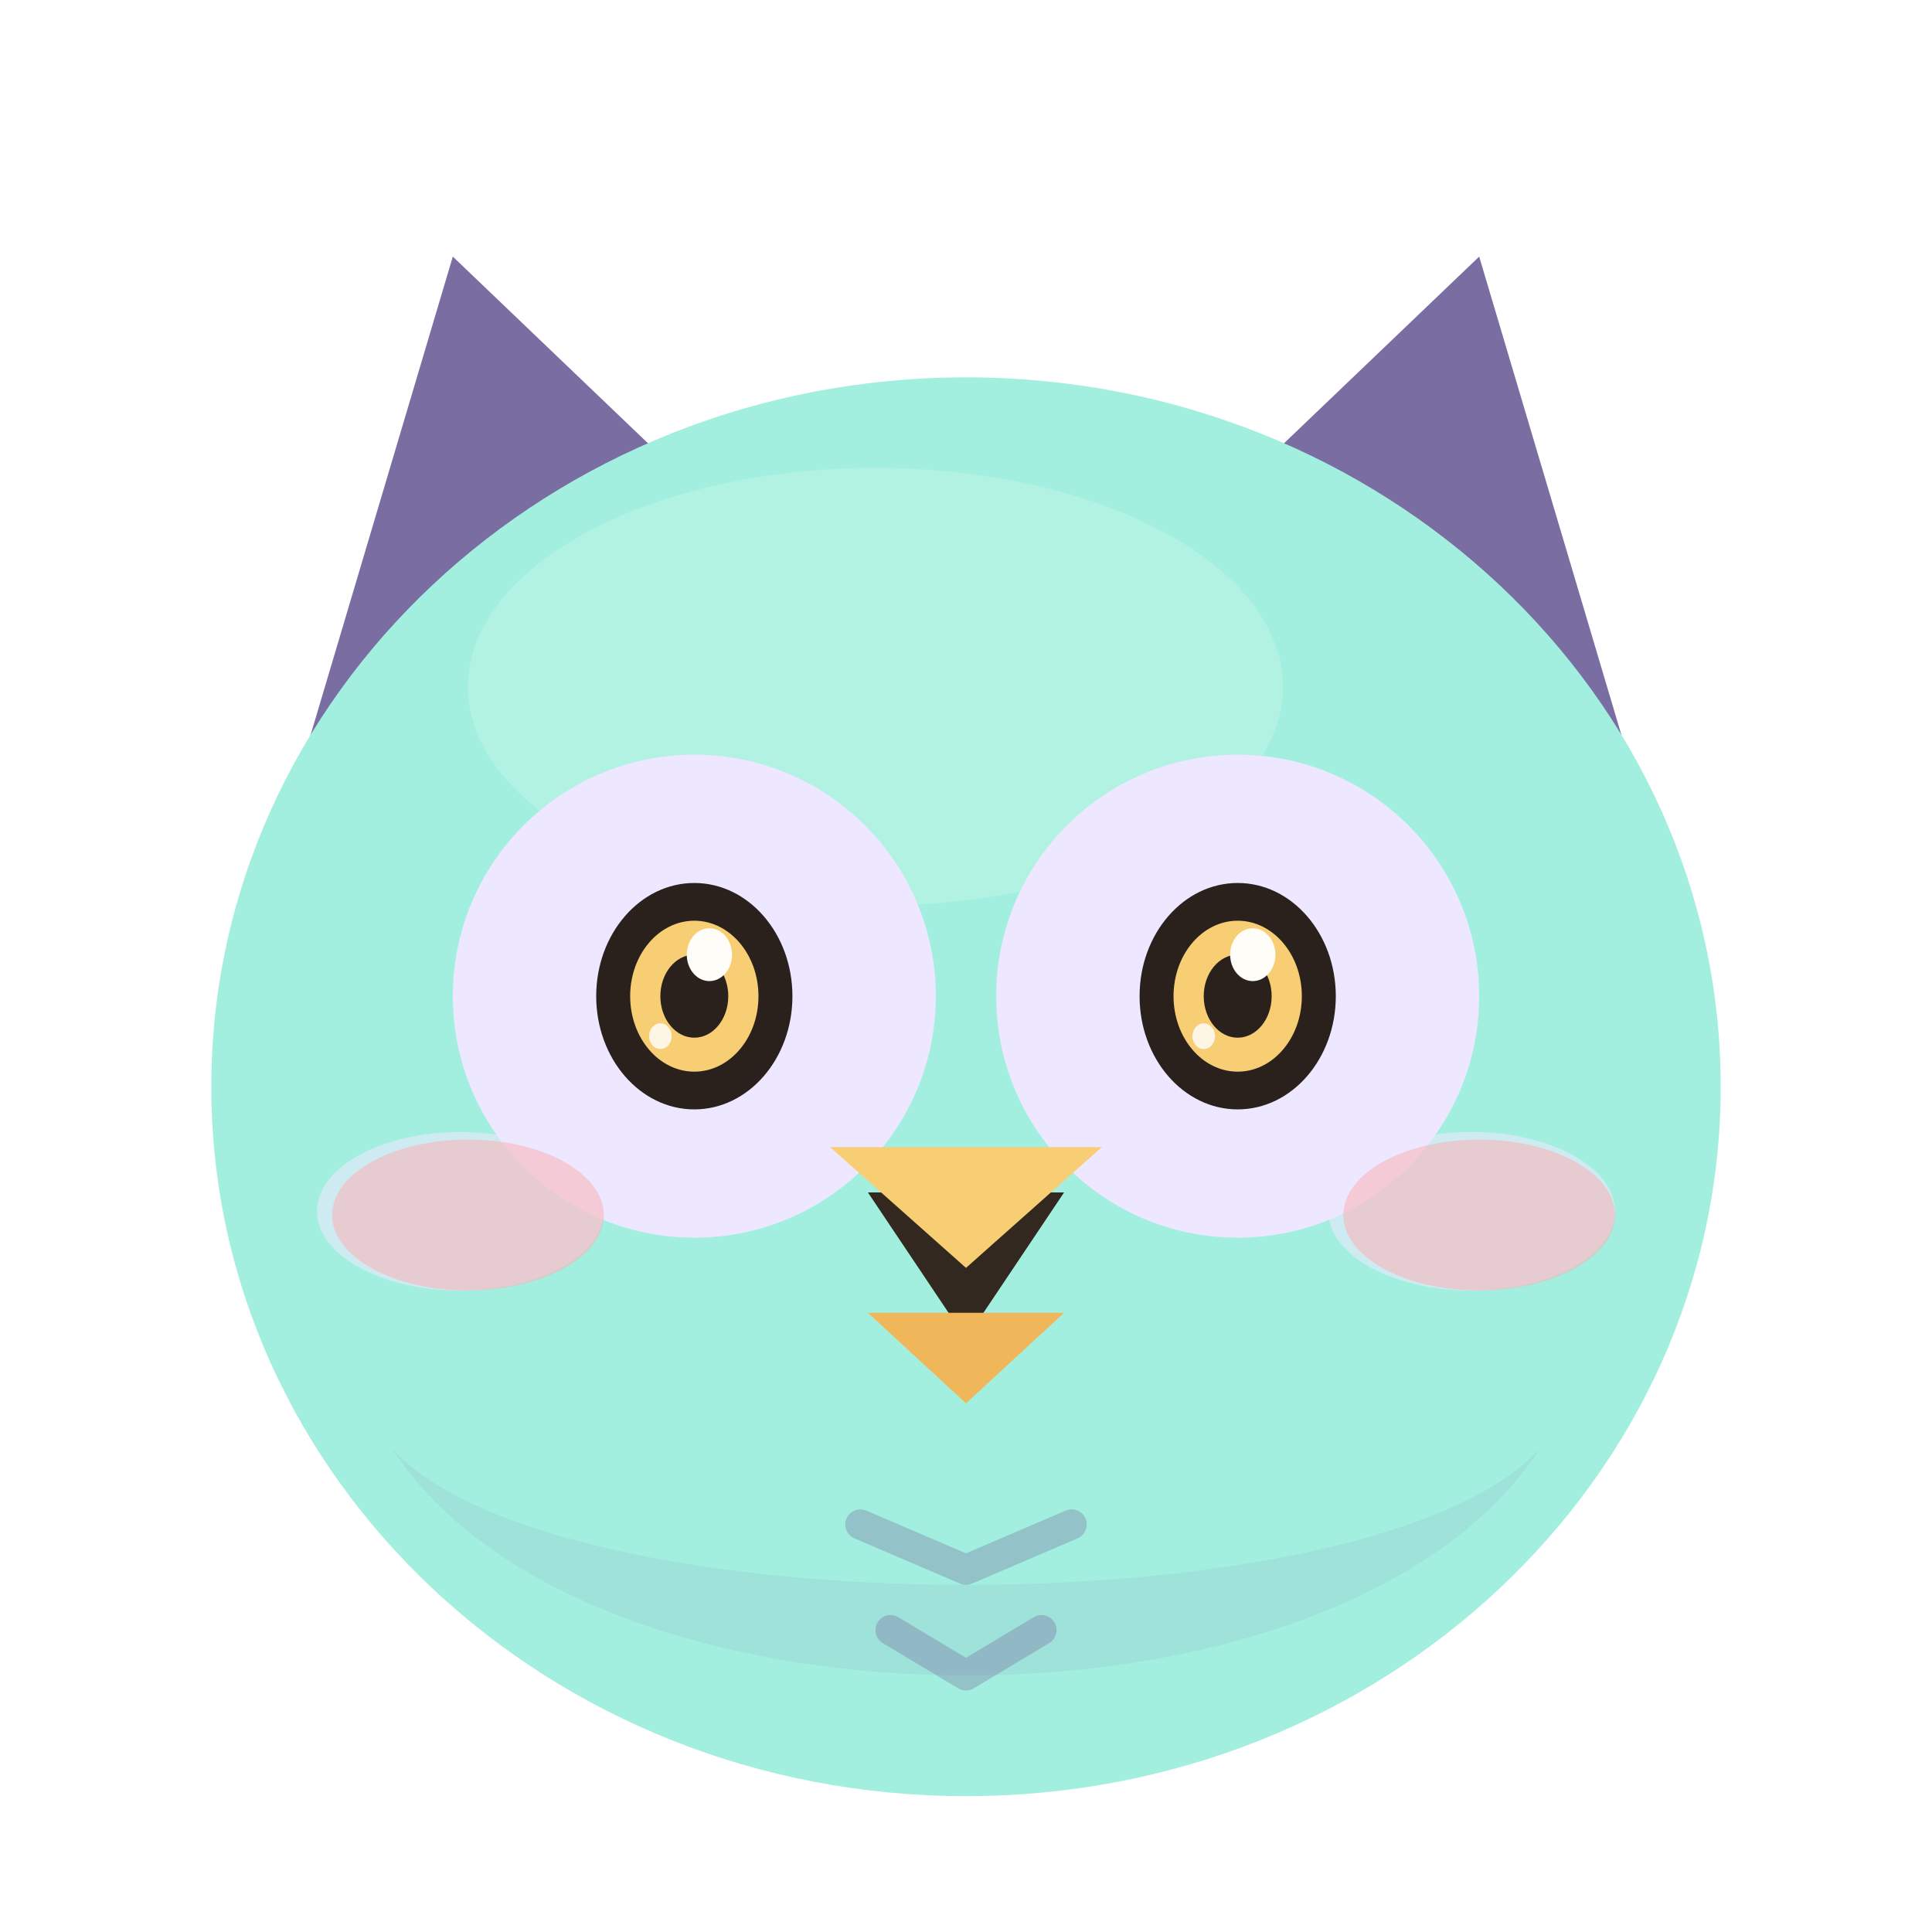
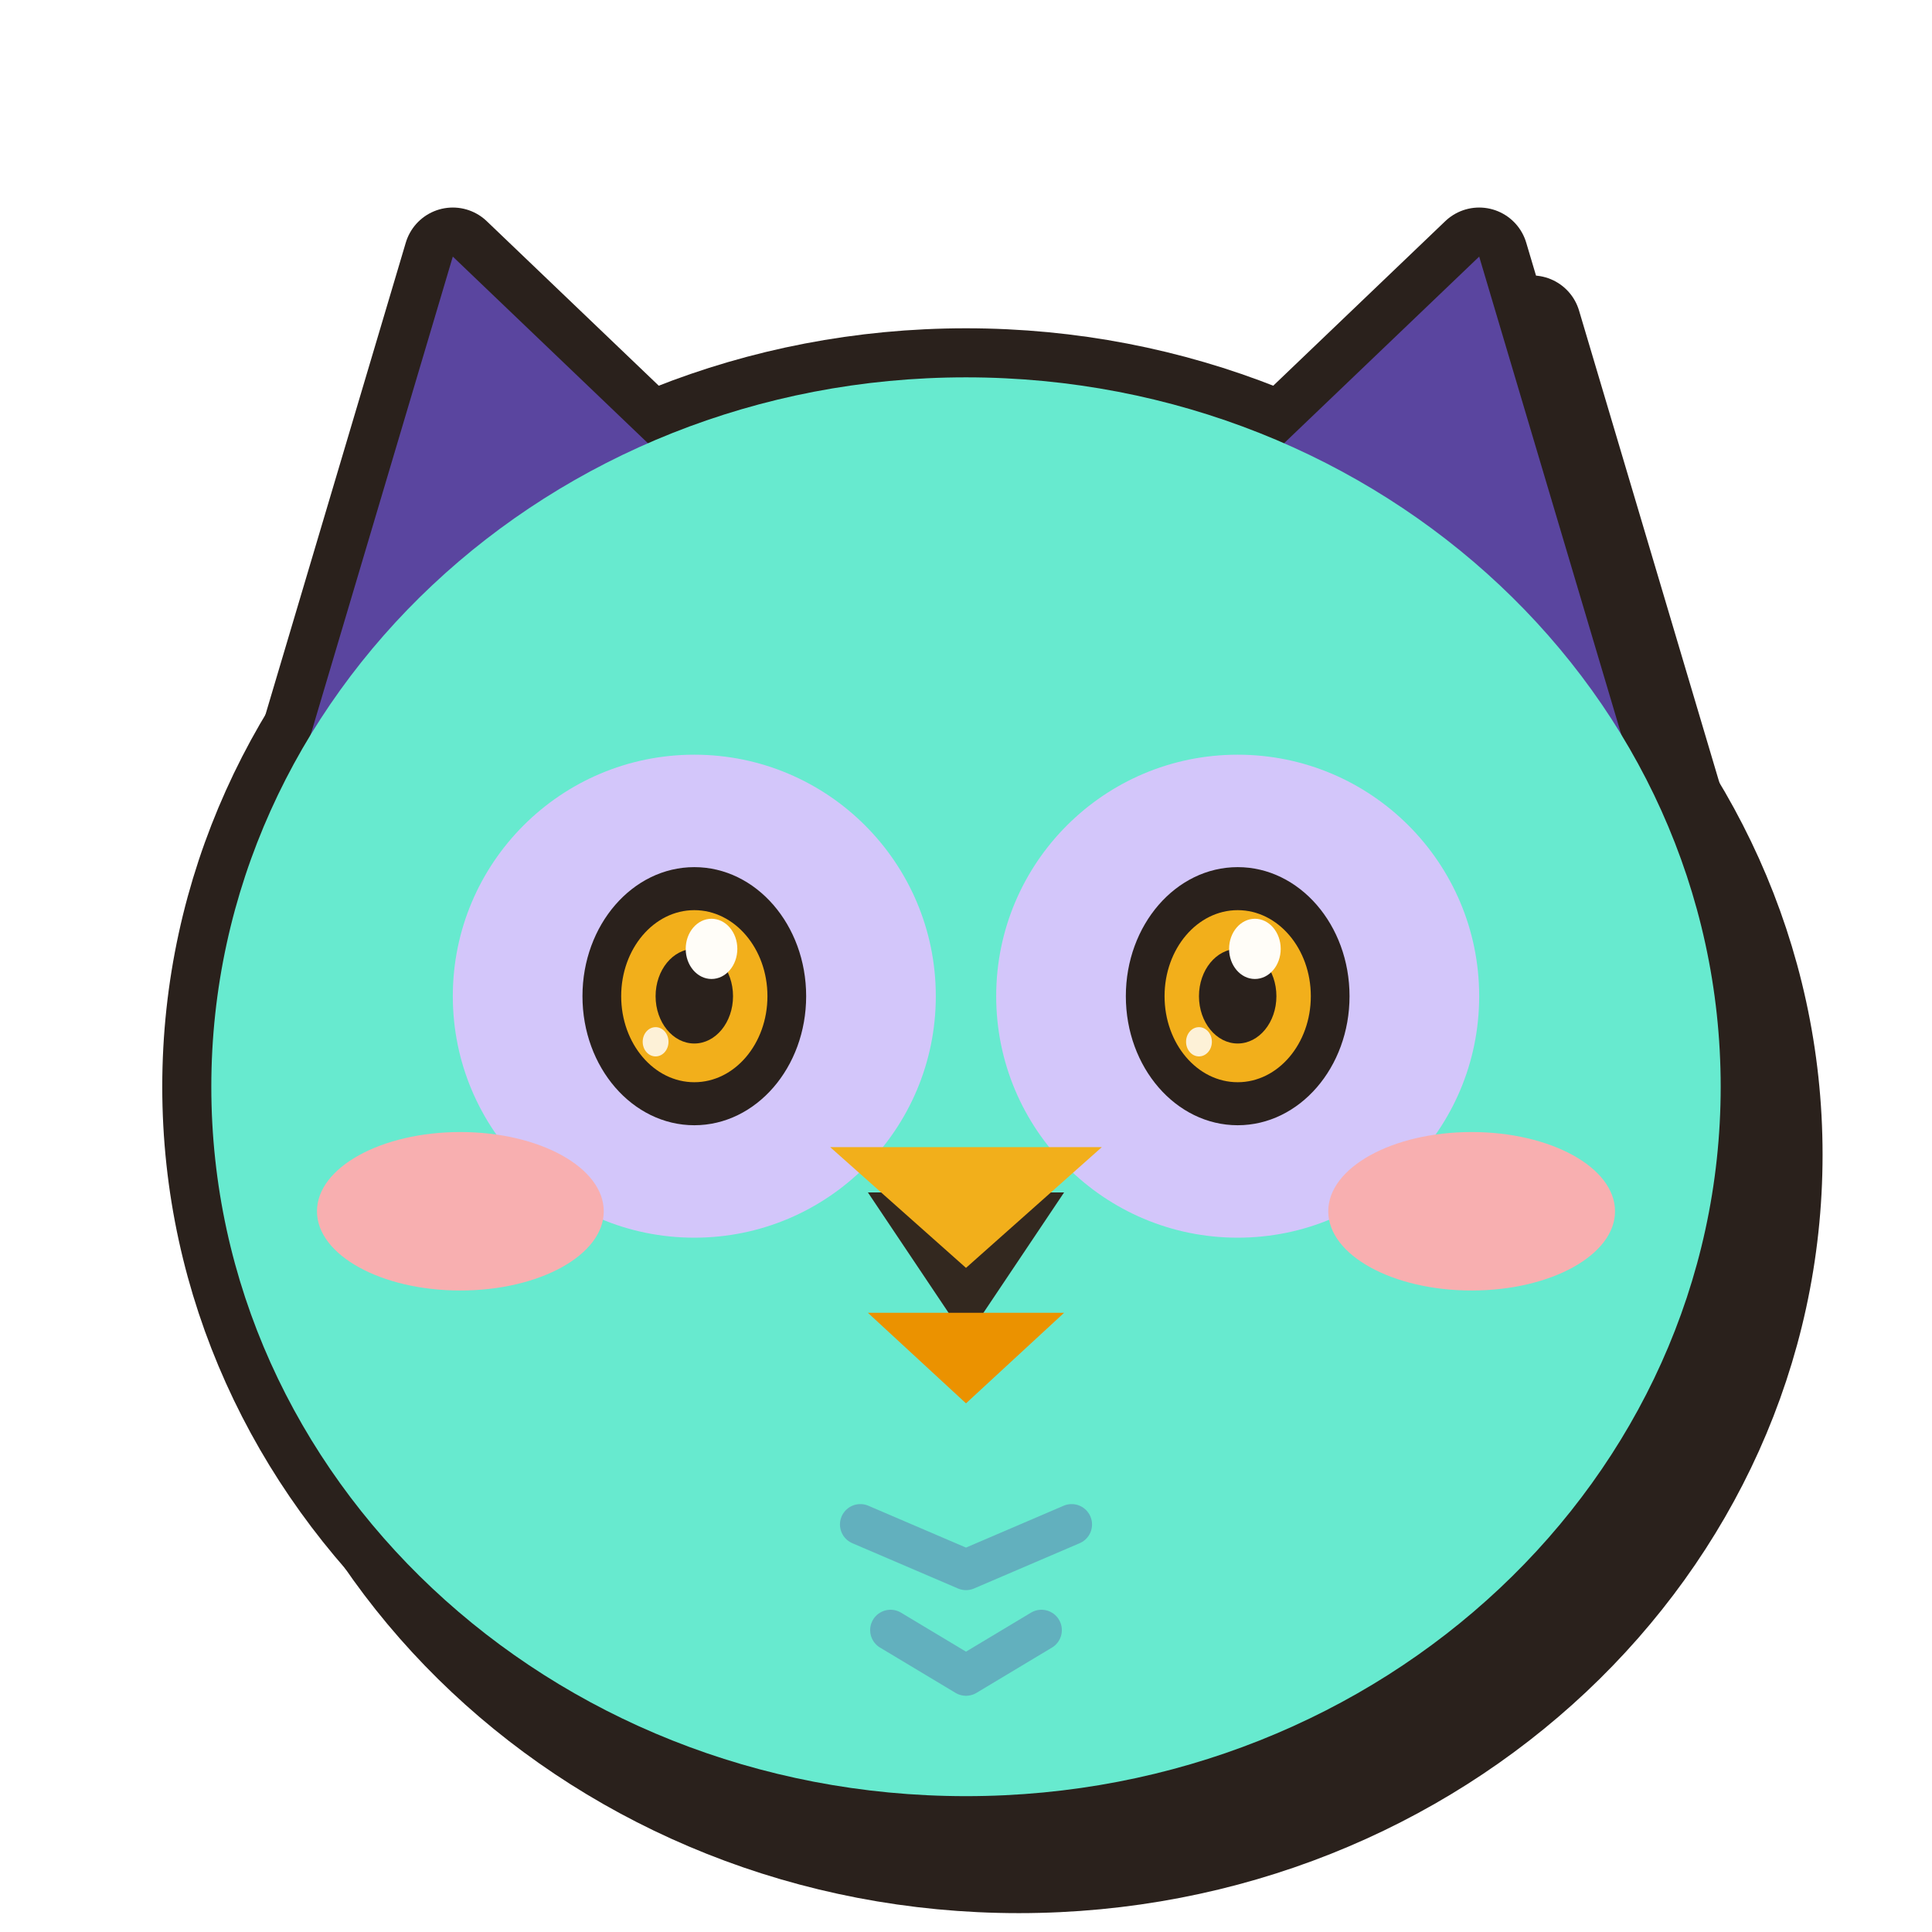
<svg xmlns="http://www.w3.org/2000/svg" viewBox="0 0 256 256" width="256" height="256" role="img" aria-hidden="true">
-   <polygon points="38,108 60,34 106,78" fill="#796da2" />
-   <polygon points="150,78 196,34 218,108" fill="#796da2" />
-   <ellipse cx="128" cy="144" rx="100" ry="94" fill="#a2efdf" />
-   <ellipse cx="116" cy="91" rx="54" ry="29" fill="#fffdf8" fill-opacity="0.170" />
-   <path d="M52 192 C78 232 178 232 204 192 C182 216 74 216 52 192 Z" fill="#796da2" fill-opacity="0.100" />
-   <ellipse cx="92" cy="132" rx="32" ry="32" fill="#ede7ff" />
-   <ellipse cx="164" cy="132" rx="32" ry="32" fill="#ede7ff" />
-   <ellipse cx="61" cy="160.5" rx="19" ry="10.5" fill="#ede7ff" fill-opacity="0.600" />
-   <ellipse cx="195" cy="160.5" rx="19" ry="10.5" fill="#ede7ff" fill-opacity="0.600" />
-   <ellipse cx="62" cy="161" rx="18" ry="10" fill="#f9b3b6" fill-opacity="0.550" />
-   <ellipse cx="196" cy="161" rx="18" ry="10" fill="#f9b3b6" fill-opacity="0.550" />
-   <ellipse cx="92" cy="132" rx="13" ry="15" fill="#2a211c" />
-   <ellipse cx="92" cy="132" rx="8.5" ry="10" fill="#f7ce73" />
-   <ellipse cx="92" cy="132" rx="4.5" ry="5.5" fill="#2a211c" />
-   <ellipse cx="94" cy="126.5" rx="3" ry="3.5" fill="#fffdf8" />
-   <ellipse cx="87.5" cy="137.3" rx="1.5" ry="1.7" fill="#fffdf8" fill-opacity="0.850" />
-   <ellipse cx="164" cy="132" rx="13" ry="15" fill="#2a211c" />
-   <ellipse cx="164" cy="132" rx="8.5" ry="10" fill="#f7ce73" />
-   <ellipse cx="164" cy="132" rx="4.5" ry="5.5" fill="#2a211c" />
-   <ellipse cx="166" cy="126.5" rx="3" ry="3.5" fill="#fffdf8" />
-   <ellipse cx="159.5" cy="137.3" rx="1.5" ry="1.7" fill="#fffdf8" fill-opacity="0.850" />
+   <polygon points="45,117 67,43 113,87" fill="#2a211c" stroke="#2a211c" stroke-width="13" stroke-linejoin="round" />
+   <polygon points="157,87 203,43 225,117" fill="#2a211c" stroke="#2a211c" stroke-width="13" stroke-linejoin="round" />
+   <ellipse cx="135" cy="153" rx="100" ry="94" fill="#2a211c" stroke="#2a211c" stroke-width="13" stroke-linejoin="round" />
+   <polygon points="38,108 60,34 106,78" fill="#2a211c" stroke="#2a211c" stroke-width="13" stroke-linejoin="round" />
+   <polygon points="150,78 196,34 218,108" fill="#2a211c" stroke="#2a211c" stroke-width="13" stroke-linejoin="round" />
+   <ellipse cx="128" cy="144" rx="100" ry="94" fill="#2a211c" stroke="#2a211c" stroke-width="13" stroke-linejoin="round" />
+   <polygon points="38,108 60,34 106,78" fill="#5a459f" />
+   <polygon points="150,78 196,34 218,108" fill="#5a459f" />
+   <ellipse cx="128" cy="144" rx="100" ry="94" fill="#67eacf" />
+   <ellipse cx="92" cy="132" rx="32" ry="32" fill="#d3c6fa" />
+   <ellipse cx="164" cy="132" rx="32" ry="32" fill="#d3c6fa" />
+   <ellipse cx="61" cy="160.5" rx="19" ry="10.5" fill="#f8afb0" />
+   <ellipse cx="195" cy="160.5" rx="19" ry="10.5" fill="#f8afb0" />
+   <ellipse cx="92" cy="132" rx="14.82" ry="17.1" fill="#2a211c" />
+   <ellipse cx="92" cy="132" rx="9.69" ry="11.4" fill="#f2af1b" />
+   <ellipse cx="92" cy="132" rx="5.13" ry="6.27" fill="#2a211c" />
+   <ellipse cx="94.28" cy="125.73" rx="3.42" ry="3.99" fill="#fffdf8" />
+   <ellipse cx="86.87" cy="138.042" rx="1.71" ry="1.938" fill="#fffdf8" fill-opacity="0.850" />
+   <ellipse cx="164" cy="132" rx="14.82" ry="17.1" fill="#2a211c" />
+   <ellipse cx="164" cy="132" rx="9.69" ry="11.4" fill="#f2af1b" />
+   <ellipse cx="164" cy="132" rx="5.13" ry="6.27" fill="#2a211c" />
+   <ellipse cx="166.28" cy="125.73" rx="3.42" ry="3.99" fill="#fffdf8" />
+   <ellipse cx="158.87" cy="138.042" rx="1.71" ry="1.938" fill="#fffdf8" fill-opacity="0.850" />
  <polygon points="115,158 141,158 128,177.4" fill="#33281f" />
-   <polygon points="110,152 146,152 128,168" fill="#f7ce73" />
-   <polygon points="115,173.95 141,173.95 128,185.95" fill="#f0b75a" />
-   <polyline points="114,202 128,208 142,202" fill="none" stroke="#796da2" stroke-opacity="0.350" stroke-width="4" stroke-linecap="round" stroke-linejoin="round" />
-   <polyline points="118,216 128,222 138,216" fill="none" stroke="#796da2" stroke-opacity="0.350" stroke-width="4" stroke-linecap="round" stroke-linejoin="round" />
+   <polygon points="110,152 146,152 128,168" fill="#f2af1b" />
+   <polygon points="115,173.95 141,173.95 128,185.95" fill="#eb9200" />
+   <polyline points="114,202 128,208 142,202" fill="none" stroke="#5a459f" stroke-opacity="0.350" stroke-width="5.4" stroke-linecap="round" stroke-linejoin="round" />
+   <polyline points="118,216 128,222 138,216" fill="none" stroke="#5a459f" stroke-opacity="0.350" stroke-width="5.4" stroke-linecap="round" stroke-linejoin="round" />
</svg>
